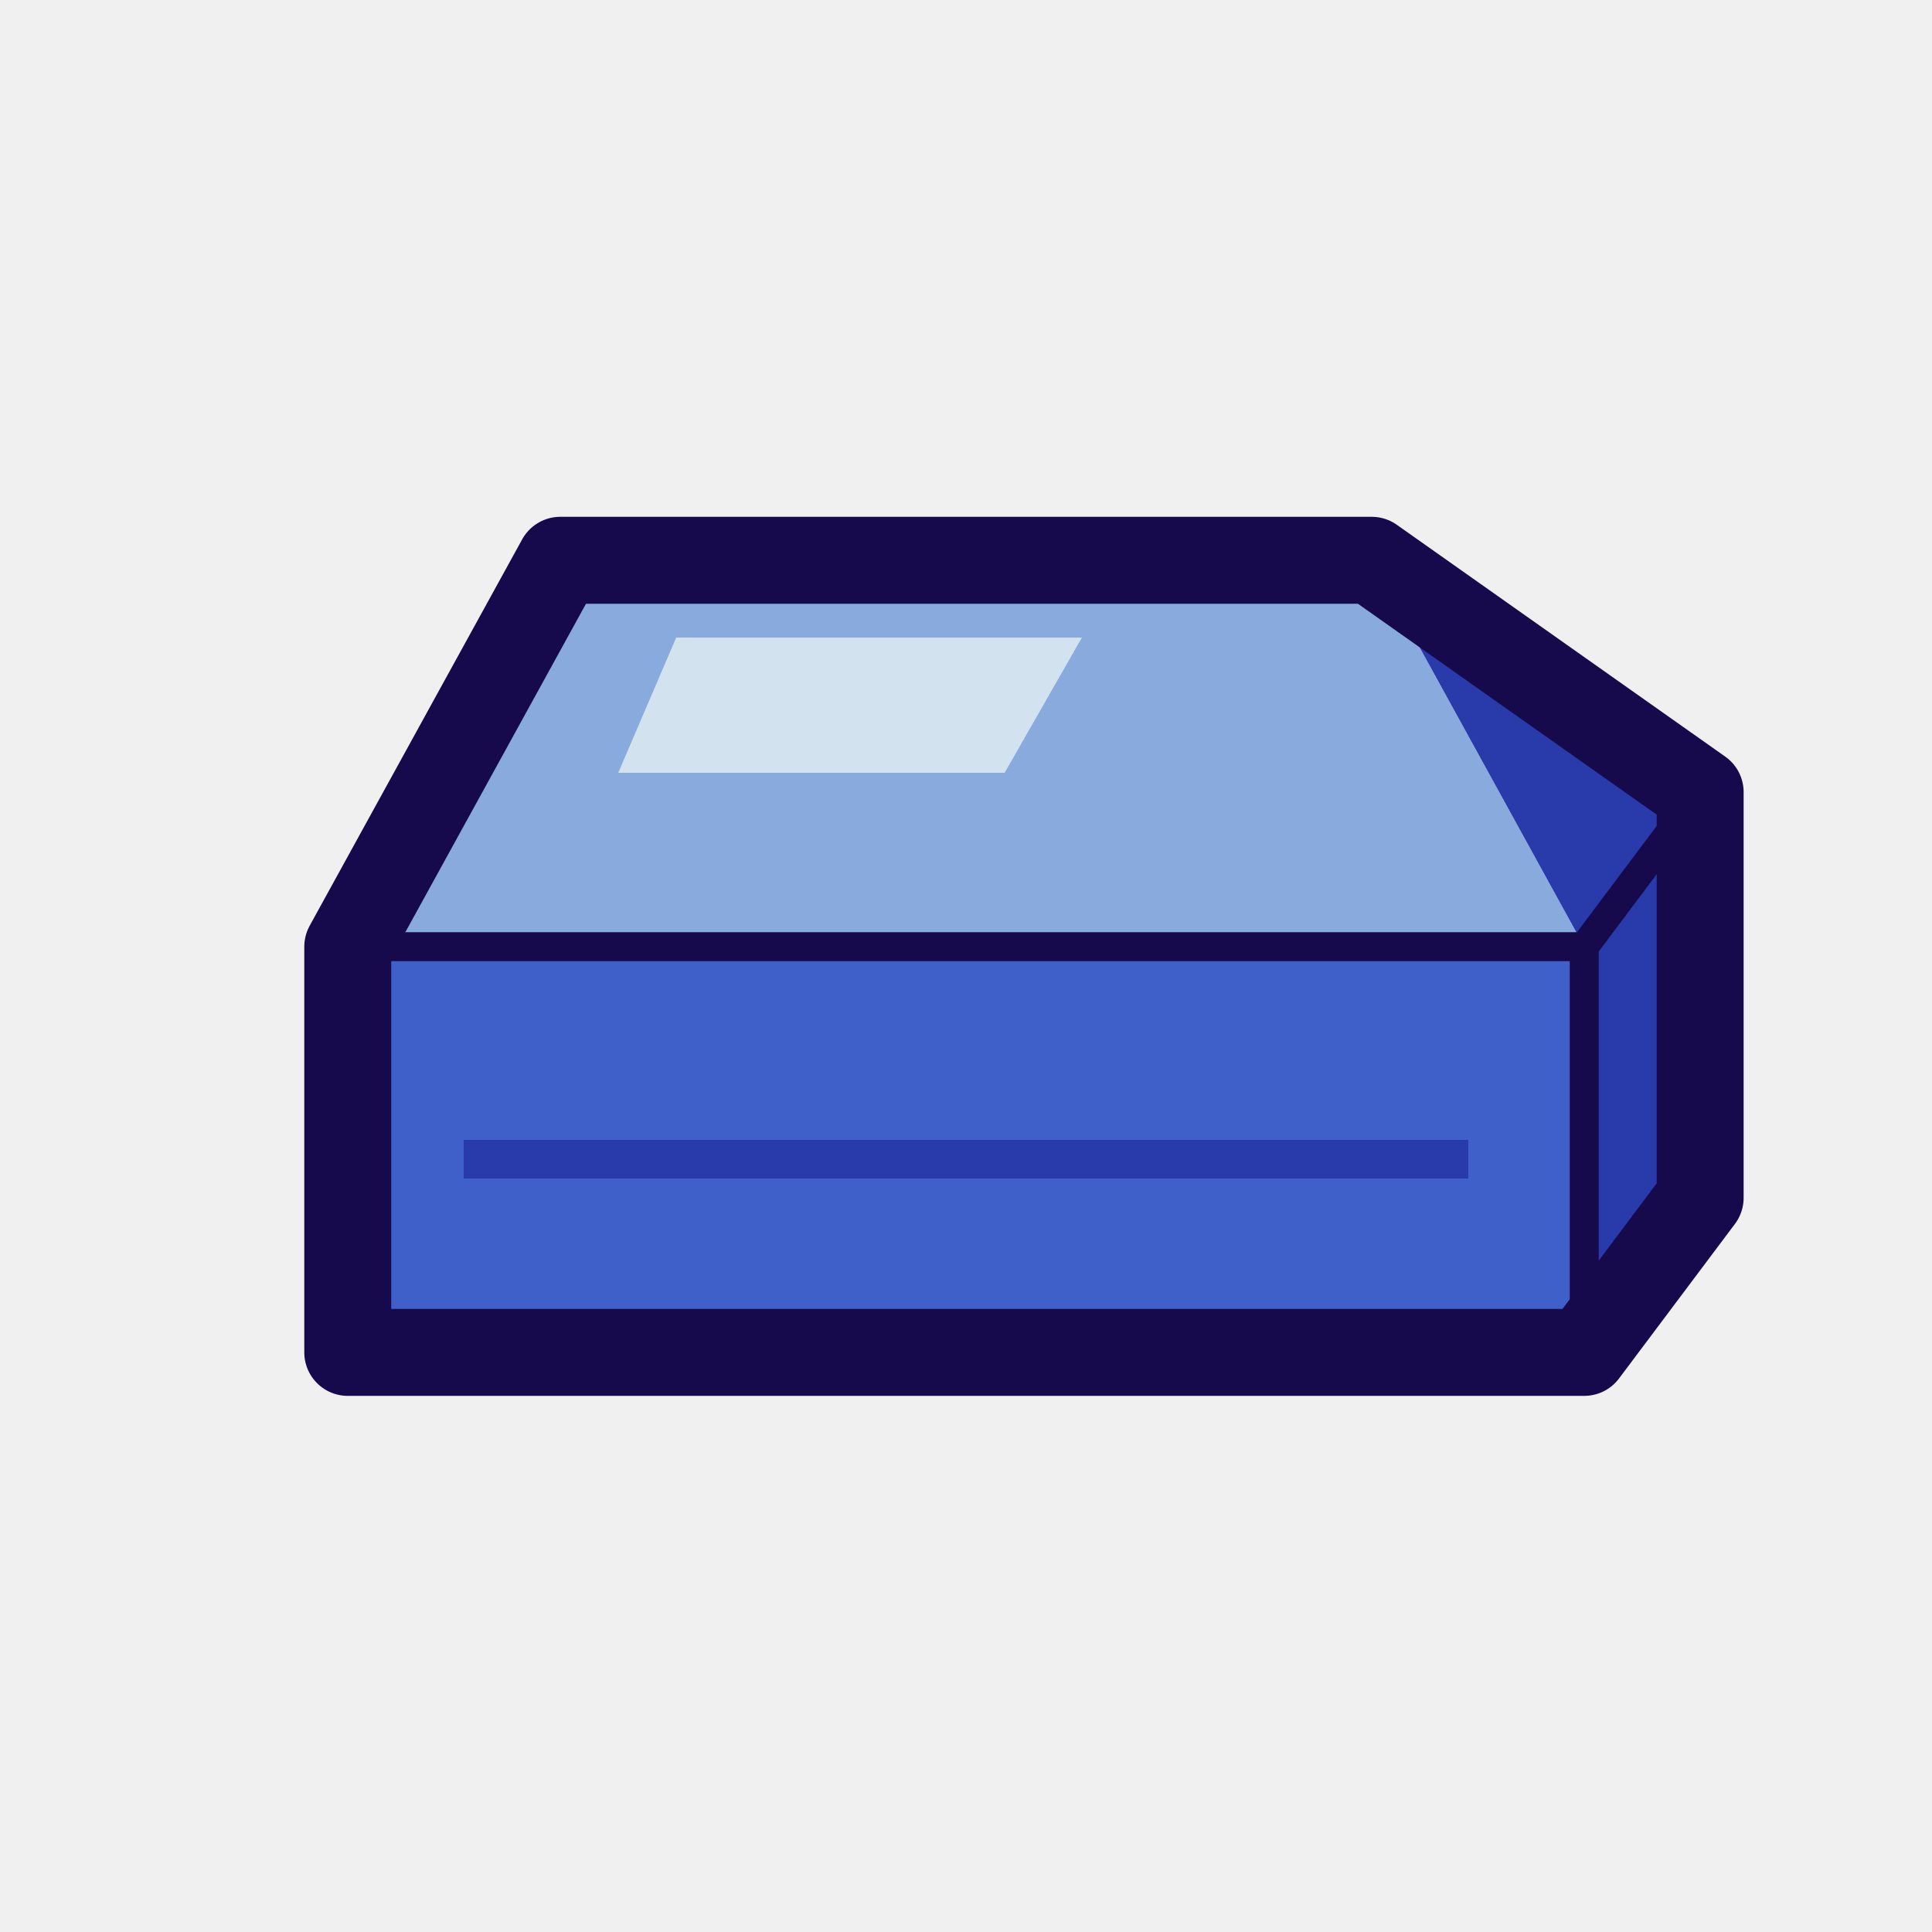
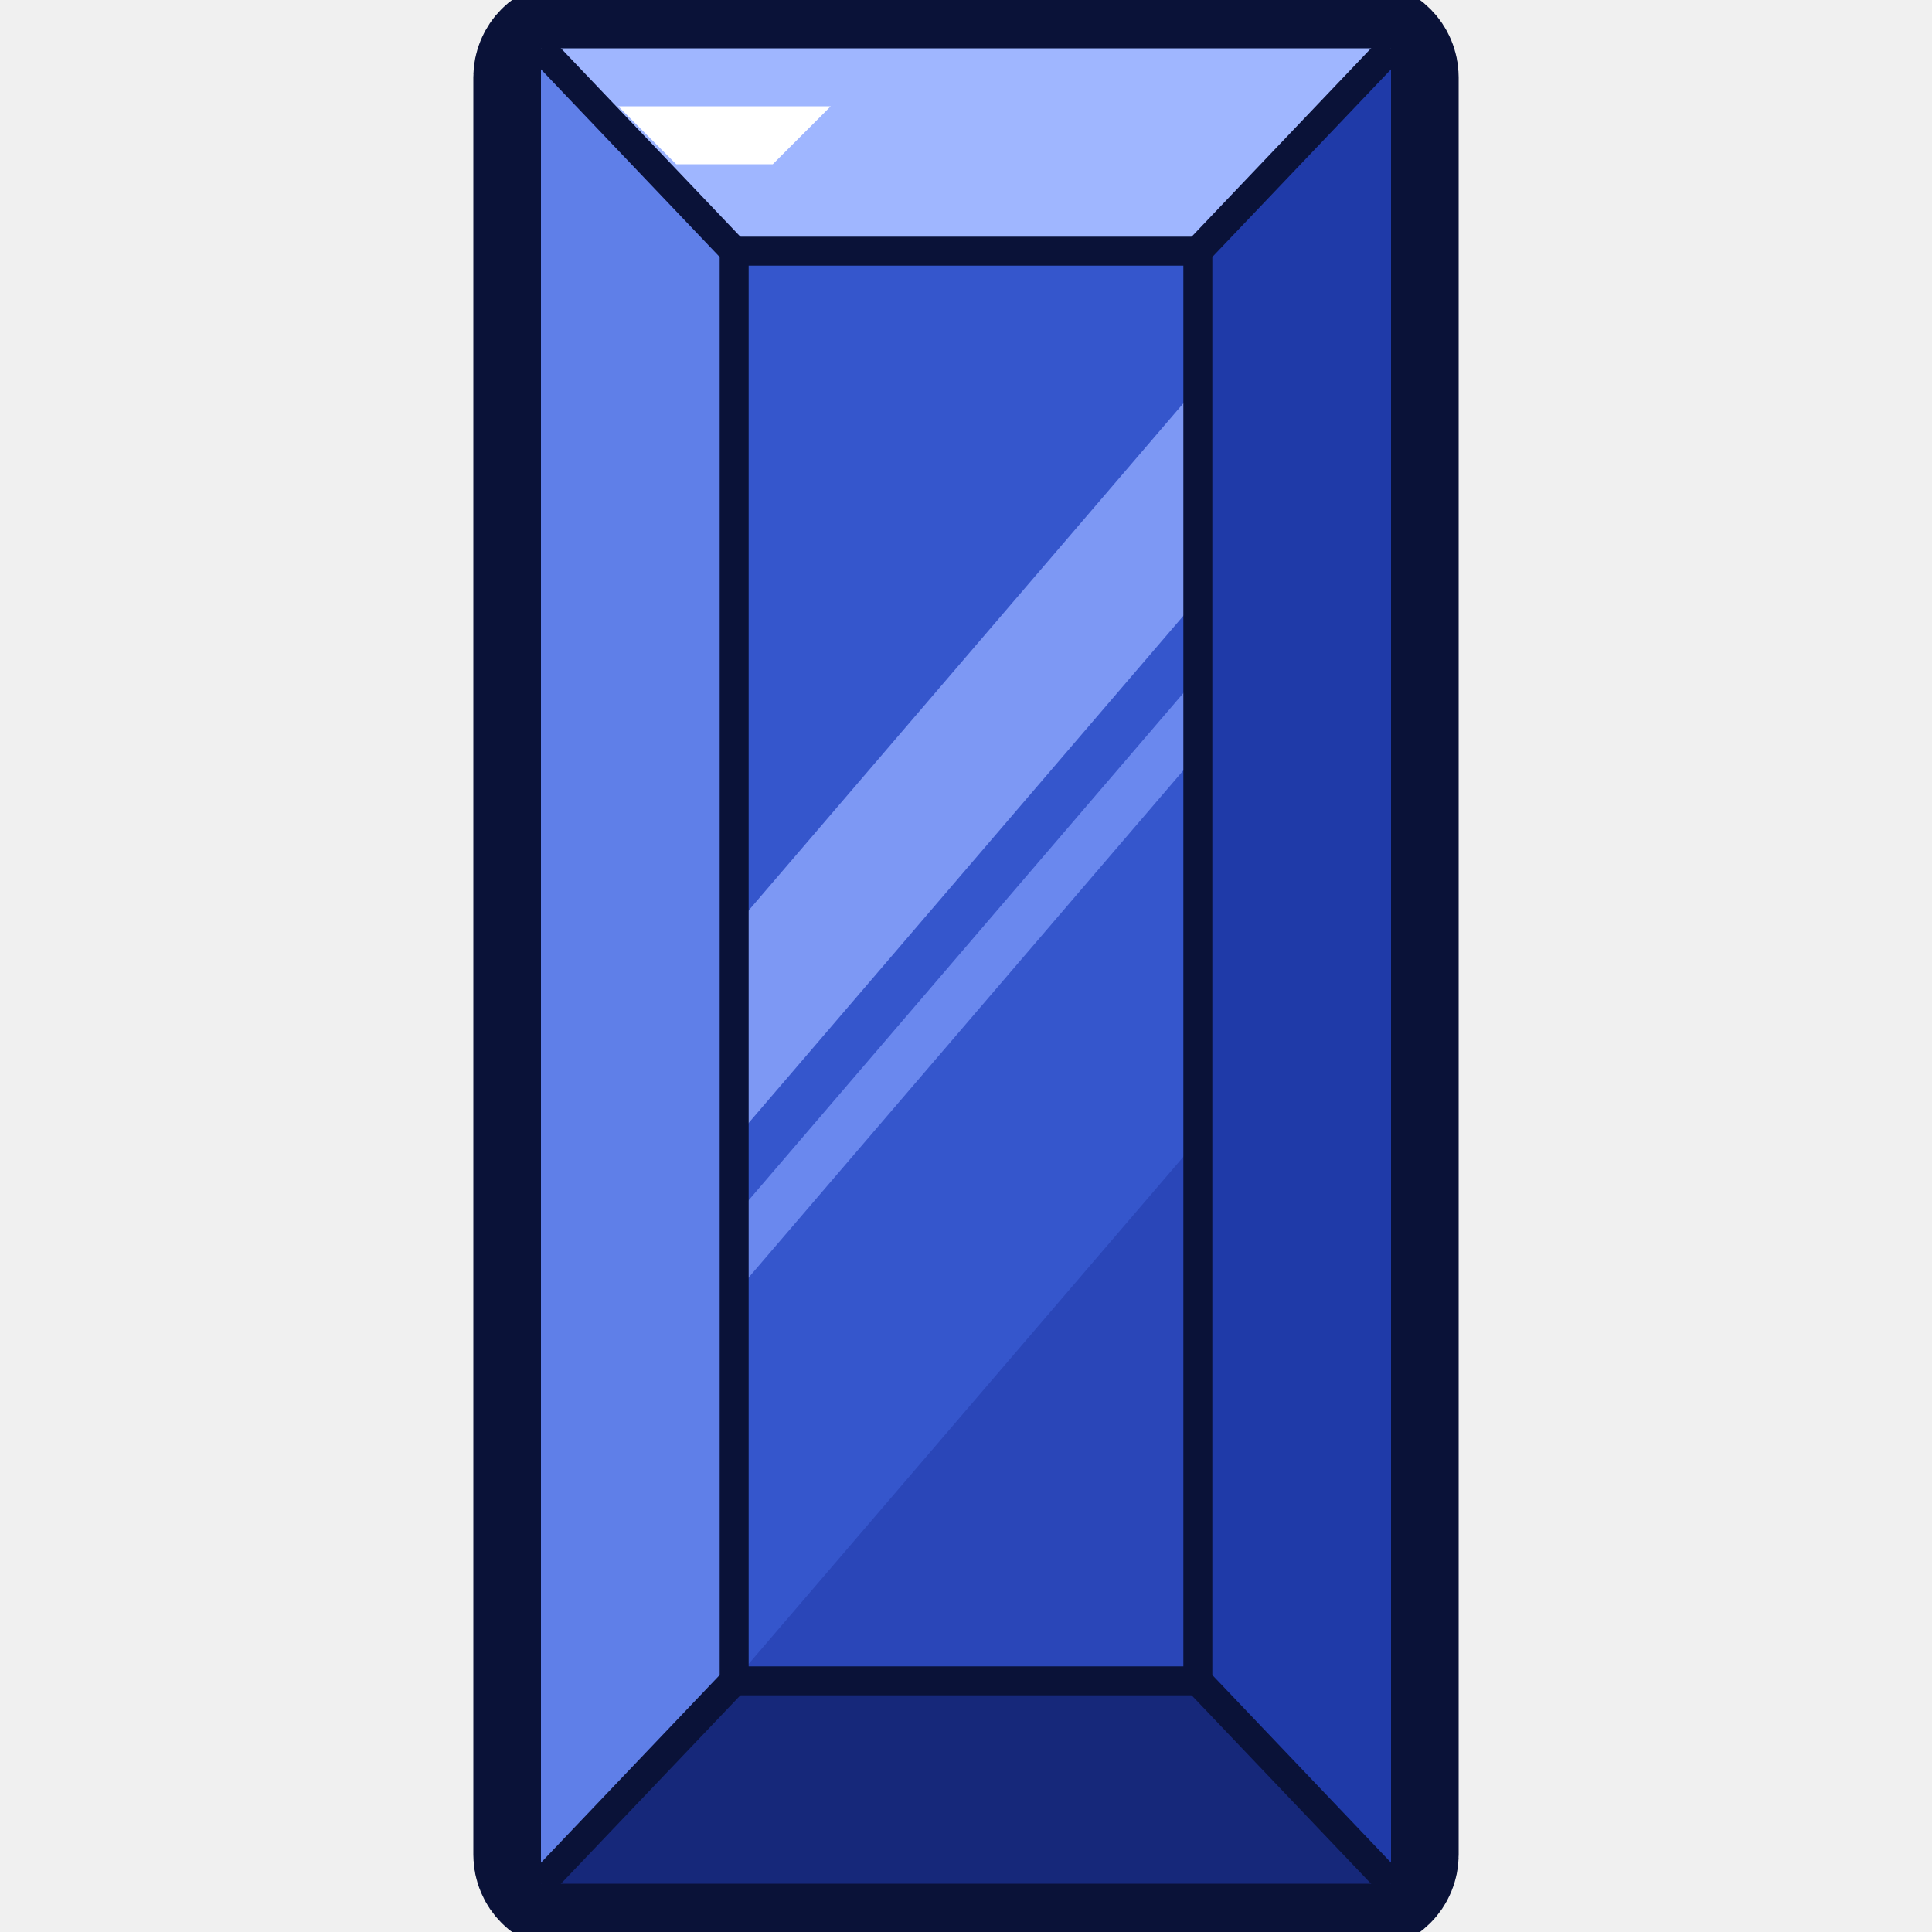
<svg xmlns="http://www.w3.org/2000/svg" viewBox="0 0 200 200" width="200" height="200">
-   <polygon points="36.0,98.0 164.0,98.0 164.0,140.0 36.0,140.0" fill="#3f5fc9" />
-   <polygon points="58.0,58.0 142.0,58.0 164.0,98.0 36.0,98.0" fill="#89aadd" />
-   <polygon points="142.0,58.0 176.0,82.0 176.0,124.0 164.0,140.0 164.0,98.0" fill="#293aaa" />
-   <polygon points="70,66 112,66 104,80 64,80" fill="#d2e3ef" />
-   <line x1="48" y1="120" x2="152" y2="120" stroke="#293aaa" stroke-width="4" />
-   <polygon points="58.0,58.0 142.0,58.0 176.0,82.0 176.0,124.0 164.0,140.0 36.0,140.0 36.0,98.0" fill="none" stroke="#160a4d" stroke-width="9" stroke-linejoin="round" />
-   <polyline points="36,98 164,98 176,82" fill="none" stroke="#160a4d" stroke-width="3" />
-   <line x1="164" y1="98" x2="164" y2="140" stroke="#160a4d" stroke-width="3" />
+   <svg viewBox="0 0 200 200" width="200" height="200">
+     <defs>
+       <clipPath id="t">
+         <rect x="76" y="26" width="48" height="148" />
+       </clipPath>
+     </defs>
+     <rect x="56" y="5" width="88" height="190" rx="3" fill="#0a1238" stroke="#0a1238" stroke-width="14" stroke-linejoin="round" />
+     <polygon points="56,5 144,5 124,26 76,26" fill="#9fb6ff" />
+     <polygon points="56,5 76,26 76,174 56,195" fill="#5f7fe8" />
+     <polygon points="144,5 144,195 124,174 124,26" fill="#1f3aa8" />
+     <polygon points="56,195 76,174 124,174 144,195" fill="#16287a" />
+     <rect x="76" y="26" width="48" height="148" fill="#3556cc" />
+     <g clip-path="url(#t)">
+       <polygon points="76,96 124,40 124,62 76,118" fill="#7d98f4" />
+       <polygon points="76,126 124,70 124,78 76,134" fill="#6a88ee" />
+       <polygon points="76,174 124,118 124,174" fill="#2a46b8" />
+     </g>
+     <g fill="none" stroke="#0a1238" stroke-width="3" stroke-linejoin="round">
+       <rect x="76" y="26" width="48" height="148" />
+       <line x1="56" y1="5" x2="76" y2="26" />
+       <line x1="144" y1="5" x2="124" y2="26" />
+       <line x1="56" y1="195" x2="76" y2="174" />
+       <line x1="144" y1="195" x2="124" y2="174" />
+     </g>
+     <polygon points="64,11 86,11 80,17 70,17" fill="#ffffff" />
+   </svg>
</svg>
